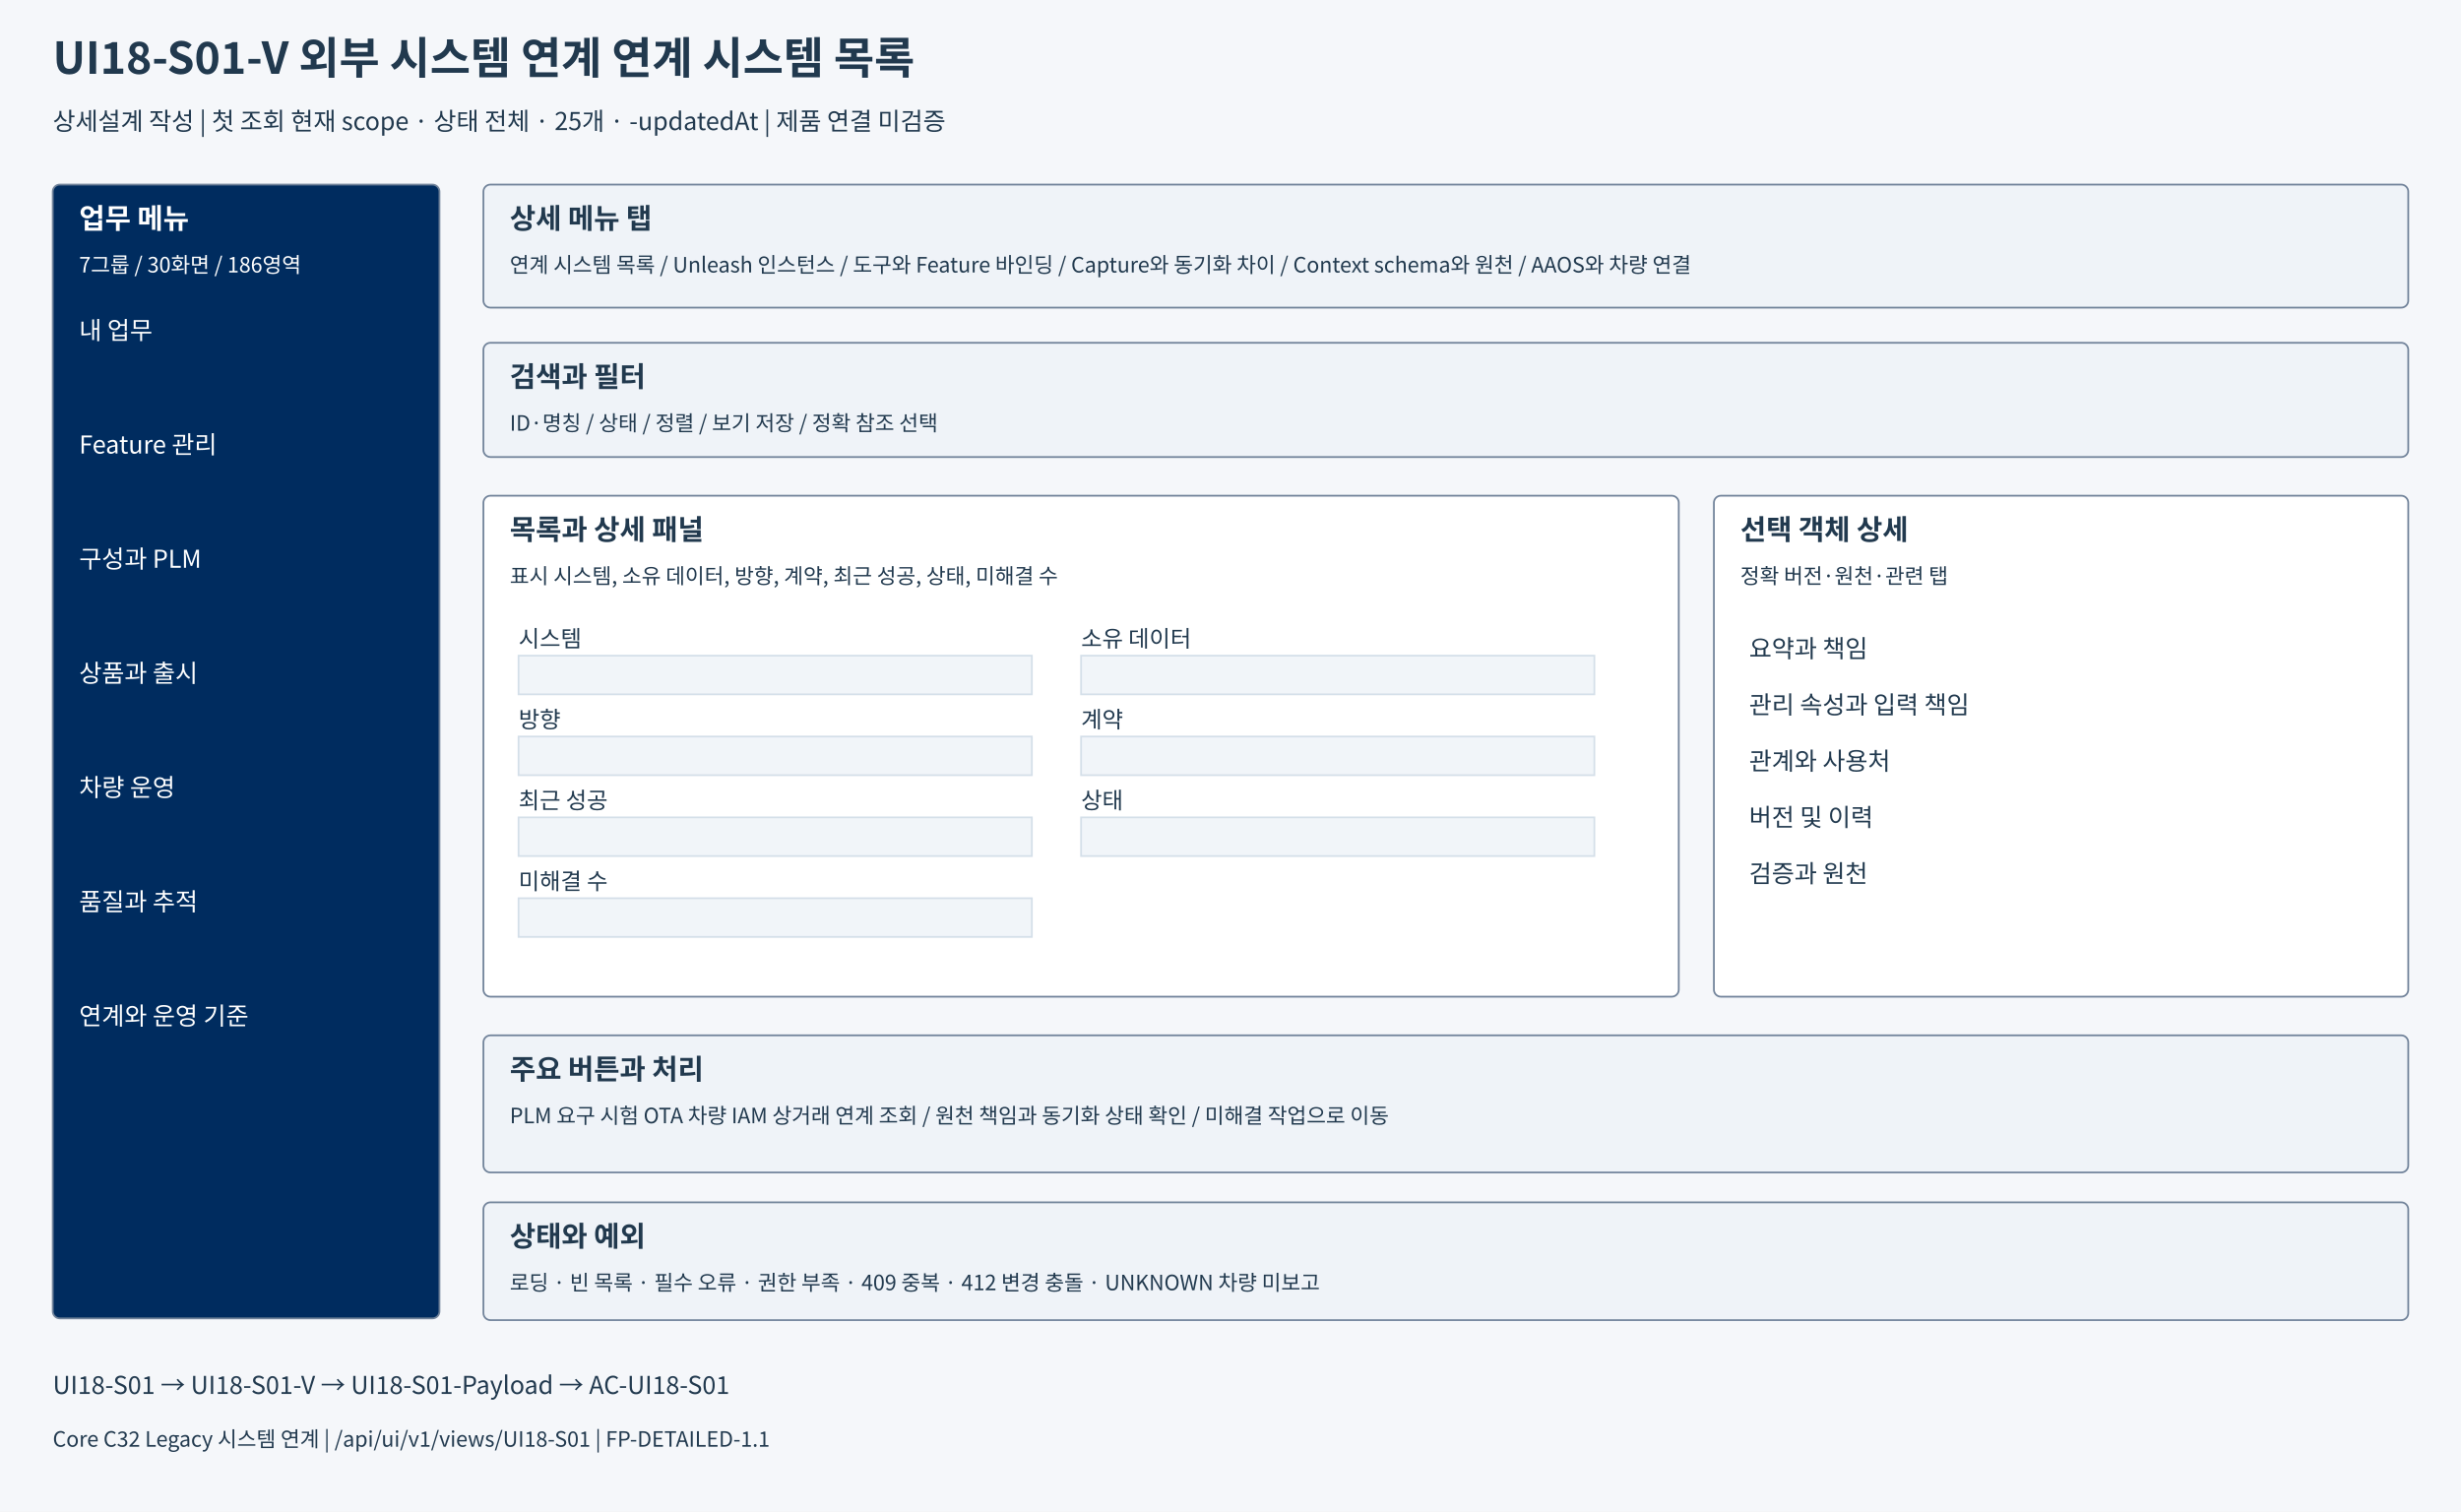
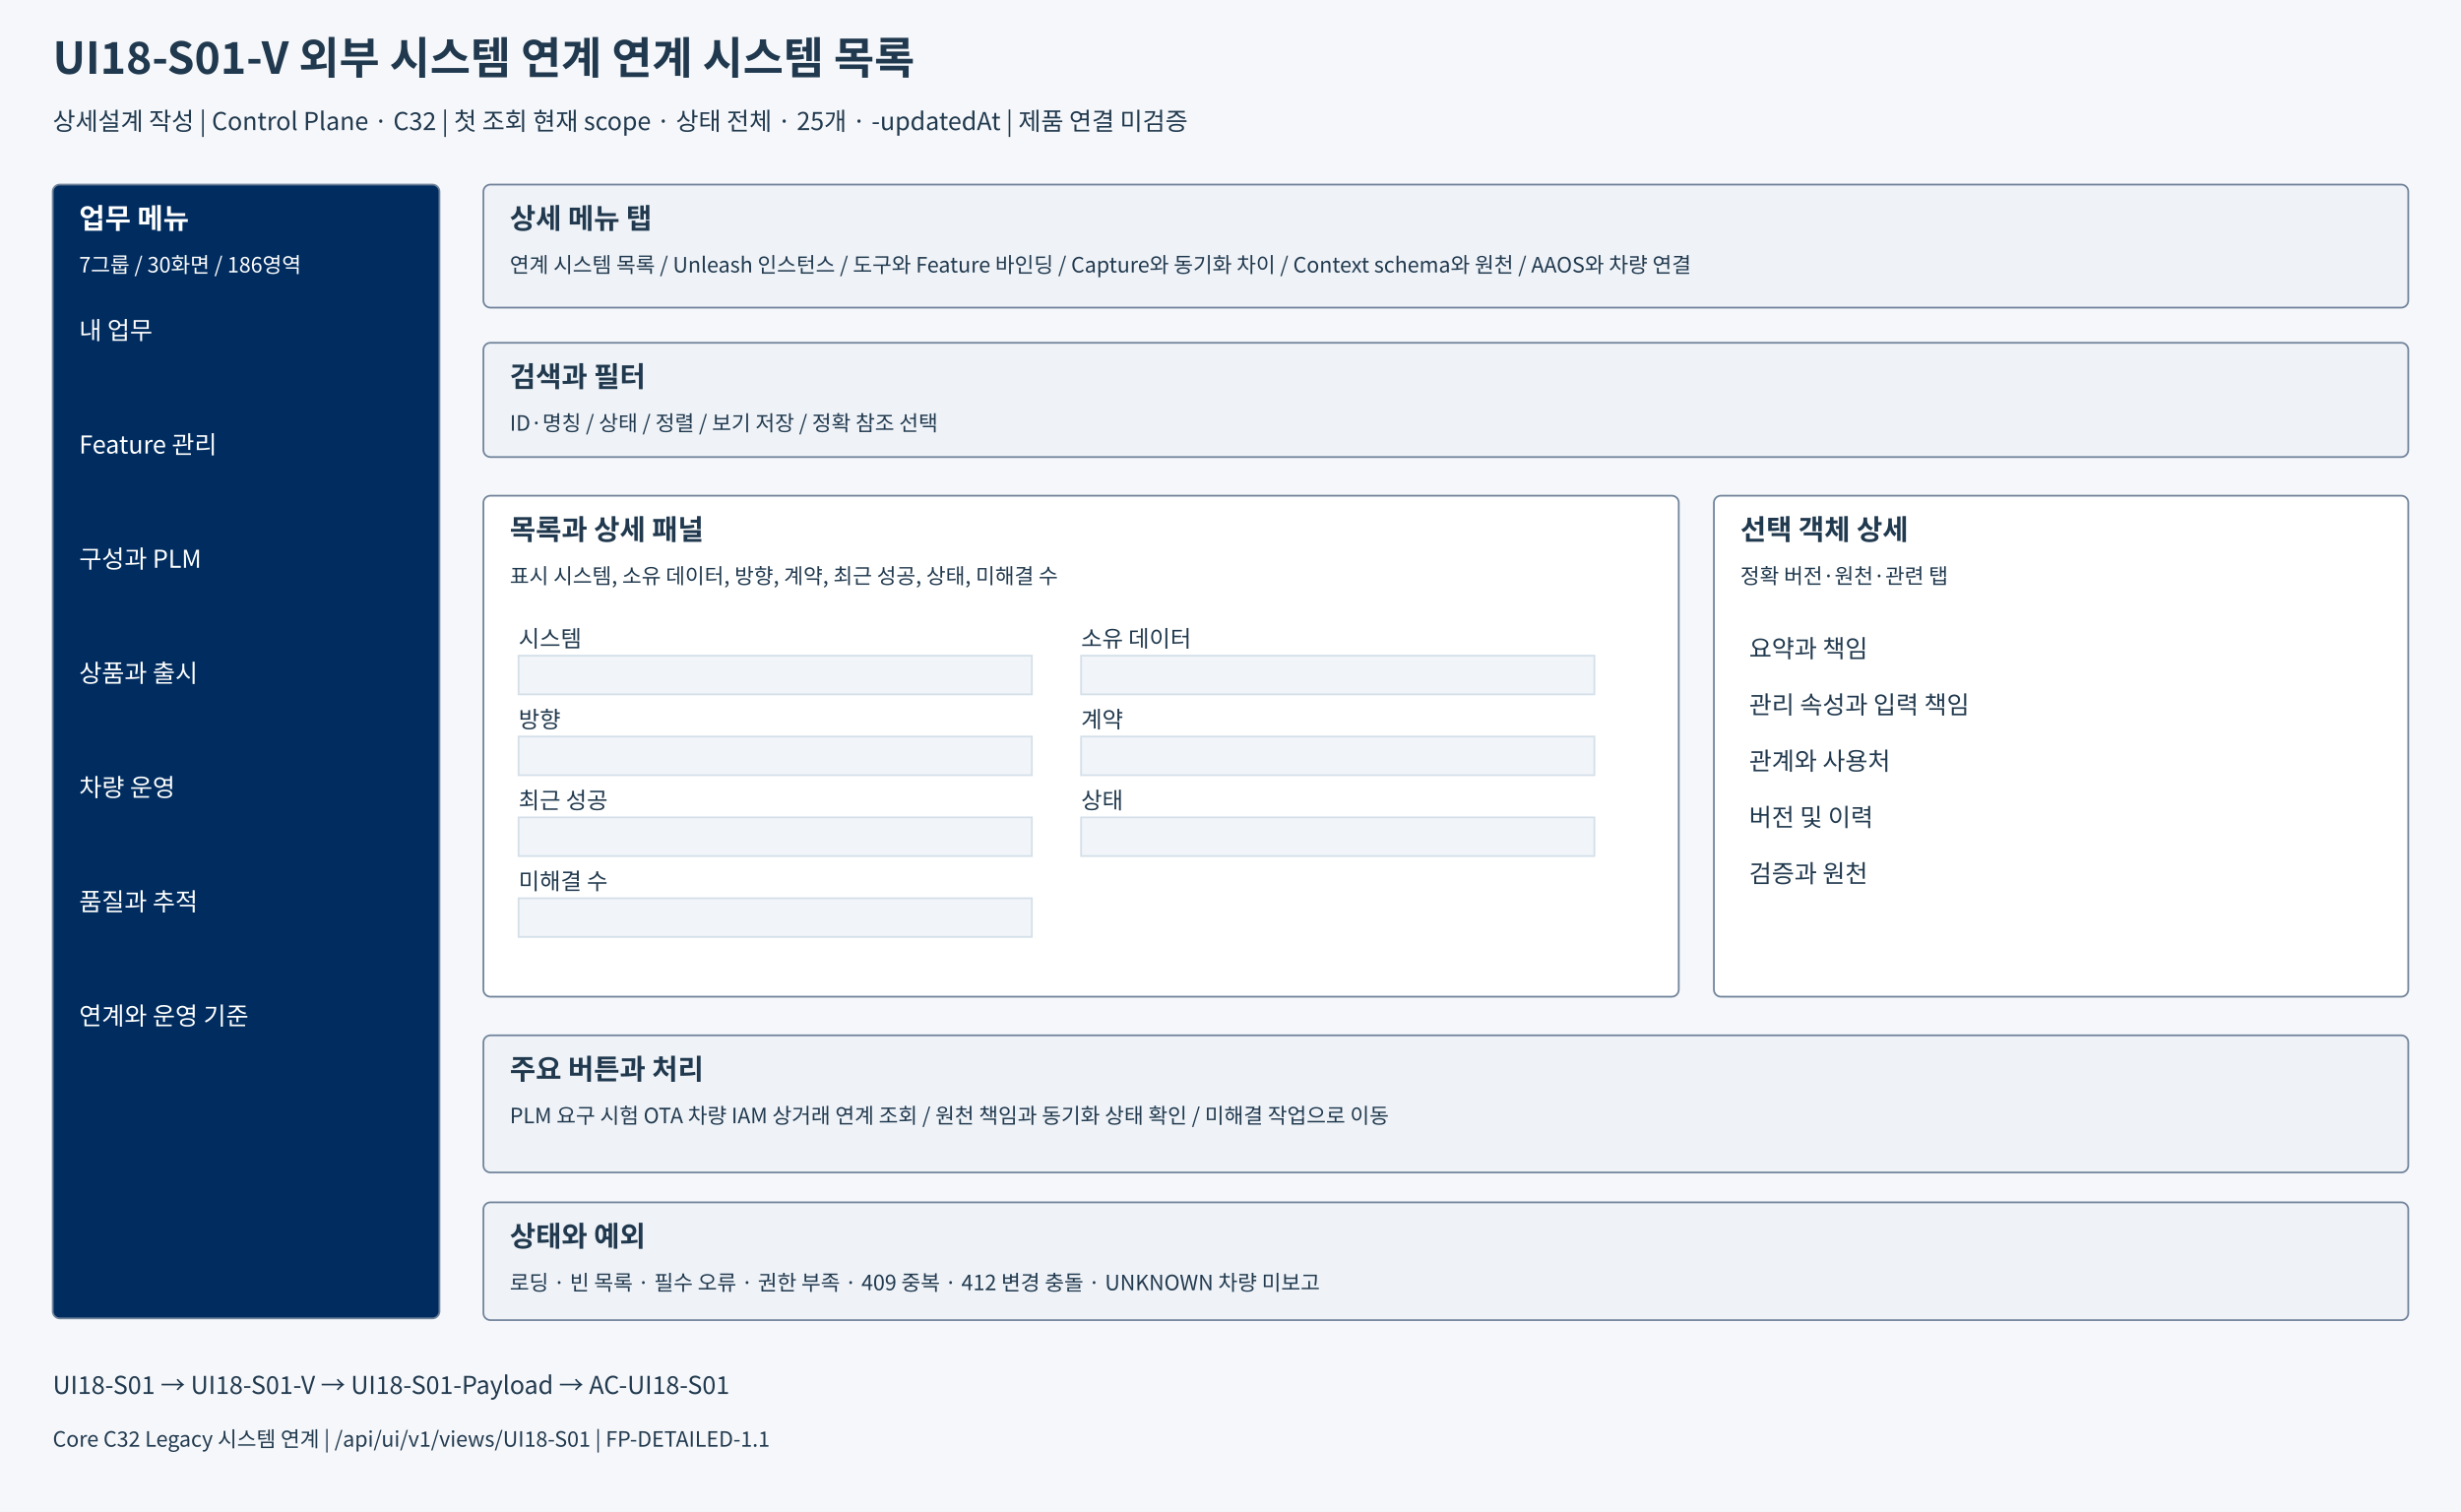
<svg xmlns="http://www.w3.org/2000/svg" width="1400" height="860" viewBox="0 0 1400 860">
  <rect width="1400" height="860" fill="#f5f7fa" />
  <text x="30" y="42" font-family="Noto Sans CJK KR,Arial,sans-serif" font-size="25" fill="#21394e" font-weight="bold">UI18-S01-V  외부 시스템 연계  연계 시스템 목록</text>
-   <text x="30" y="74" font-family="Noto Sans CJK KR,Arial,sans-serif" font-size="14" fill="#21394e" font-weight="normal">상세설계 작성  |  첫 조회 현재 scope · 상태 전체 · 25개 · -updatedAt  |  제품 연결 미검증</text>
+   <text x="30" y="74" font-family="Noto Sans CJK KR,Arial,sans-serif" font-size="14" fill="#21394e" font-weight="normal">상세설계 작성  |  Control Plane · C32  |  첫 조회 현재 scope · 상태 전체 · 25개 · -updatedAt  |  제품 연결 미검증</text>
  <rect x="30" y="105" width="220" height="645" rx="4" fill="#002c5f" stroke="#71839a" />
  <text x="45" y="130" font-family="Noto Sans CJK KR,Arial,sans-serif" font-size="16" fill="white" font-weight="bold">업무 메뉴</text>
  <text x="45" y="155" font-family="Noto Sans CJK KR,Arial,sans-serif" font-size="12" fill="white" font-weight="normal">7그룹 / 30화면 / 186영역</text>
  <text x="45" y="193" font-family="Noto Sans CJK KR,Arial,sans-serif" font-size="14" fill="white" font-weight="normal">내 업무</text>
  <text x="45" y="258" font-family="Noto Sans CJK KR,Arial,sans-serif" font-size="14" fill="white" font-weight="normal">Feature 관리</text>
  <text x="45" y="323" font-family="Noto Sans CJK KR,Arial,sans-serif" font-size="14" fill="white" font-weight="normal">구성과 PLM</text>
  <text x="45" y="388" font-family="Noto Sans CJK KR,Arial,sans-serif" font-size="14" fill="white" font-weight="normal">상품과 출시</text>
  <text x="45" y="453" font-family="Noto Sans CJK KR,Arial,sans-serif" font-size="14" fill="white" font-weight="normal">차량 운영</text>
  <text x="45" y="518" font-family="Noto Sans CJK KR,Arial,sans-serif" font-size="14" fill="white" font-weight="normal">품질과 추적</text>
  <text x="45" y="583" font-family="Noto Sans CJK KR,Arial,sans-serif" font-size="14" fill="white" font-weight="normal">연계와 운영 기준</text>
  <rect x="275" y="105" width="1095" height="70" rx="4" fill="#eff3f8" stroke="#71839a" />
  <text x="290" y="130" font-family="Noto Sans CJK KR,Arial,sans-serif" font-size="16" fill="#21394e" font-weight="bold">상세 메뉴 탭</text>
  <text x="290" y="155" font-family="Noto Sans CJK KR,Arial,sans-serif" font-size="12" fill="#21394e" font-weight="normal">연계 시스템 목록  /  Unleash 인스턴스  /  도구와 Feature 바인딩  /  Capture와 동기화 차이  /  Context schema와 원천  /  AAOS와 차량 연결</text>
  <rect x="275" y="195" width="1095" height="65" rx="4" fill="#eff3f8" stroke="#71839a" />
  <text x="290" y="220" font-family="Noto Sans CJK KR,Arial,sans-serif" font-size="16" fill="#21394e" font-weight="bold">검색과 필터</text>
  <text x="290" y="245" font-family="Noto Sans CJK KR,Arial,sans-serif" font-size="12" fill="#21394e" font-weight="normal">ID·명칭  /  상태  /  정렬  /  보기 저장  /  정확 참조 선택</text>
  <rect x="275" y="282" width="680" height="285" rx="4" fill="white" stroke="#71839a" />
  <text x="290" y="307" font-family="Noto Sans CJK KR,Arial,sans-serif" font-size="16" fill="#21394e" font-weight="bold">목록과 상세 패널</text>
  <text x="290" y="332" font-family="Noto Sans CJK KR,Arial,sans-serif" font-size="12" fill="#21394e" font-weight="normal">표시 시스템, 소유 데이터, 방향, 계약, 최근 성공, 상태, 미해결 수</text>
  <text x="295" y="368" font-family="Noto Sans CJK KR,Arial,sans-serif" font-size="13" fill="#21394e" font-weight="normal">시스템</text>
  <rect x="295" y="373" width="292" height="22" fill="#f1f5f9" stroke="#d4dfe9" />
  <text x="615" y="368" font-family="Noto Sans CJK KR,Arial,sans-serif" font-size="13" fill="#21394e" font-weight="normal">소유 데이터</text>
  <rect x="615" y="373" width="292" height="22" fill="#f1f5f9" stroke="#d4dfe9" />
  <text x="295" y="414" font-family="Noto Sans CJK KR,Arial,sans-serif" font-size="13" fill="#21394e" font-weight="normal">방향</text>
  <rect x="295" y="419" width="292" height="22" fill="#f1f5f9" stroke="#d4dfe9" />
  <text x="615" y="414" font-family="Noto Sans CJK KR,Arial,sans-serif" font-size="13" fill="#21394e" font-weight="normal">계약</text>
  <rect x="615" y="419" width="292" height="22" fill="#f1f5f9" stroke="#d4dfe9" />
  <text x="295" y="460" font-family="Noto Sans CJK KR,Arial,sans-serif" font-size="13" fill="#21394e" font-weight="normal">최근 성공</text>
  <rect x="295" y="465" width="292" height="22" fill="#f1f5f9" stroke="#d4dfe9" />
  <text x="615" y="460" font-family="Noto Sans CJK KR,Arial,sans-serif" font-size="13" fill="#21394e" font-weight="normal">상태</text>
  <rect x="615" y="465" width="292" height="22" fill="#f1f5f9" stroke="#d4dfe9" />
  <text x="295" y="506" font-family="Noto Sans CJK KR,Arial,sans-serif" font-size="13" fill="#21394e" font-weight="normal">미해결 수</text>
  <rect x="295" y="511" width="292" height="22" fill="#f1f5f9" stroke="#d4dfe9" />
  <rect x="975" y="282" width="395" height="285" rx="4" fill="white" stroke="#71839a" />
  <text x="990" y="307" font-family="Noto Sans CJK KR,Arial,sans-serif" font-size="16" fill="#21394e" font-weight="bold">선택 객체 상세</text>
  <text x="990" y="332" font-family="Noto Sans CJK KR,Arial,sans-serif" font-size="12" fill="#21394e" font-weight="normal">정확 버전·원천·관련 탭</text>
  <text x="995" y="374" font-family="Noto Sans CJK KR,Arial,sans-serif" font-size="14" fill="#21394e" font-weight="normal">요약과 책임</text>
  <text x="995" y="406" font-family="Noto Sans CJK KR,Arial,sans-serif" font-size="14" fill="#21394e" font-weight="normal">관리 속성과 입력 책임</text>
  <text x="995" y="438" font-family="Noto Sans CJK KR,Arial,sans-serif" font-size="14" fill="#21394e" font-weight="normal">관계와 사용처</text>
  <text x="995" y="470" font-family="Noto Sans CJK KR,Arial,sans-serif" font-size="14" fill="#21394e" font-weight="normal">버전 및 이력</text>
  <text x="995" y="502" font-family="Noto Sans CJK KR,Arial,sans-serif" font-size="14" fill="#21394e" font-weight="normal">검증과 원천</text>
  <rect x="275" y="589" width="1095" height="78" rx="4" fill="#eff3f8" stroke="#71839a" />
  <text x="290" y="614" font-family="Noto Sans CJK KR,Arial,sans-serif" font-size="16" fill="#21394e" font-weight="bold">주요 버튼과 처리</text>
  <text x="290" y="639" font-family="Noto Sans CJK KR,Arial,sans-serif" font-size="12" fill="#21394e" font-weight="normal">PLM 요구 시험 OTA 차량 IAM 상거래 연계 조회 / 원천 책임과 동기화 상태 확인 / 미해결 작업으로 이동</text>
  <rect x="275" y="684" width="1095" height="67" rx="4" fill="#eff3f8" stroke="#71839a" />
  <text x="290" y="709" font-family="Noto Sans CJK KR,Arial,sans-serif" font-size="16" fill="#21394e" font-weight="bold">상태와 예외</text>
  <text x="290" y="734" font-family="Noto Sans CJK KR,Arial,sans-serif" font-size="12" fill="#21394e" font-weight="normal">로딩 · 빈 목록 · 필수 오류 · 권한 부족 · 409 중복 · 412 변경 충돌 · UNKNOWN 차량 미보고</text>
  <text x="30" y="793" font-family="Noto Sans CJK KR,Arial,sans-serif" font-size="14" fill="#21394e" font-weight="normal">UI18-S01 → UI18-S01-V → UI18-S01-Payload → AC-UI18-S01</text>
  <text x="30" y="823" font-family="Noto Sans CJK KR,Arial,sans-serif" font-size="12" fill="#21394e" font-weight="normal">Core C32 Legacy 시스템 연계   |   /api/ui/v1/views/UI18-S01   |   FP-DETAILED-1.1</text>
</svg>
